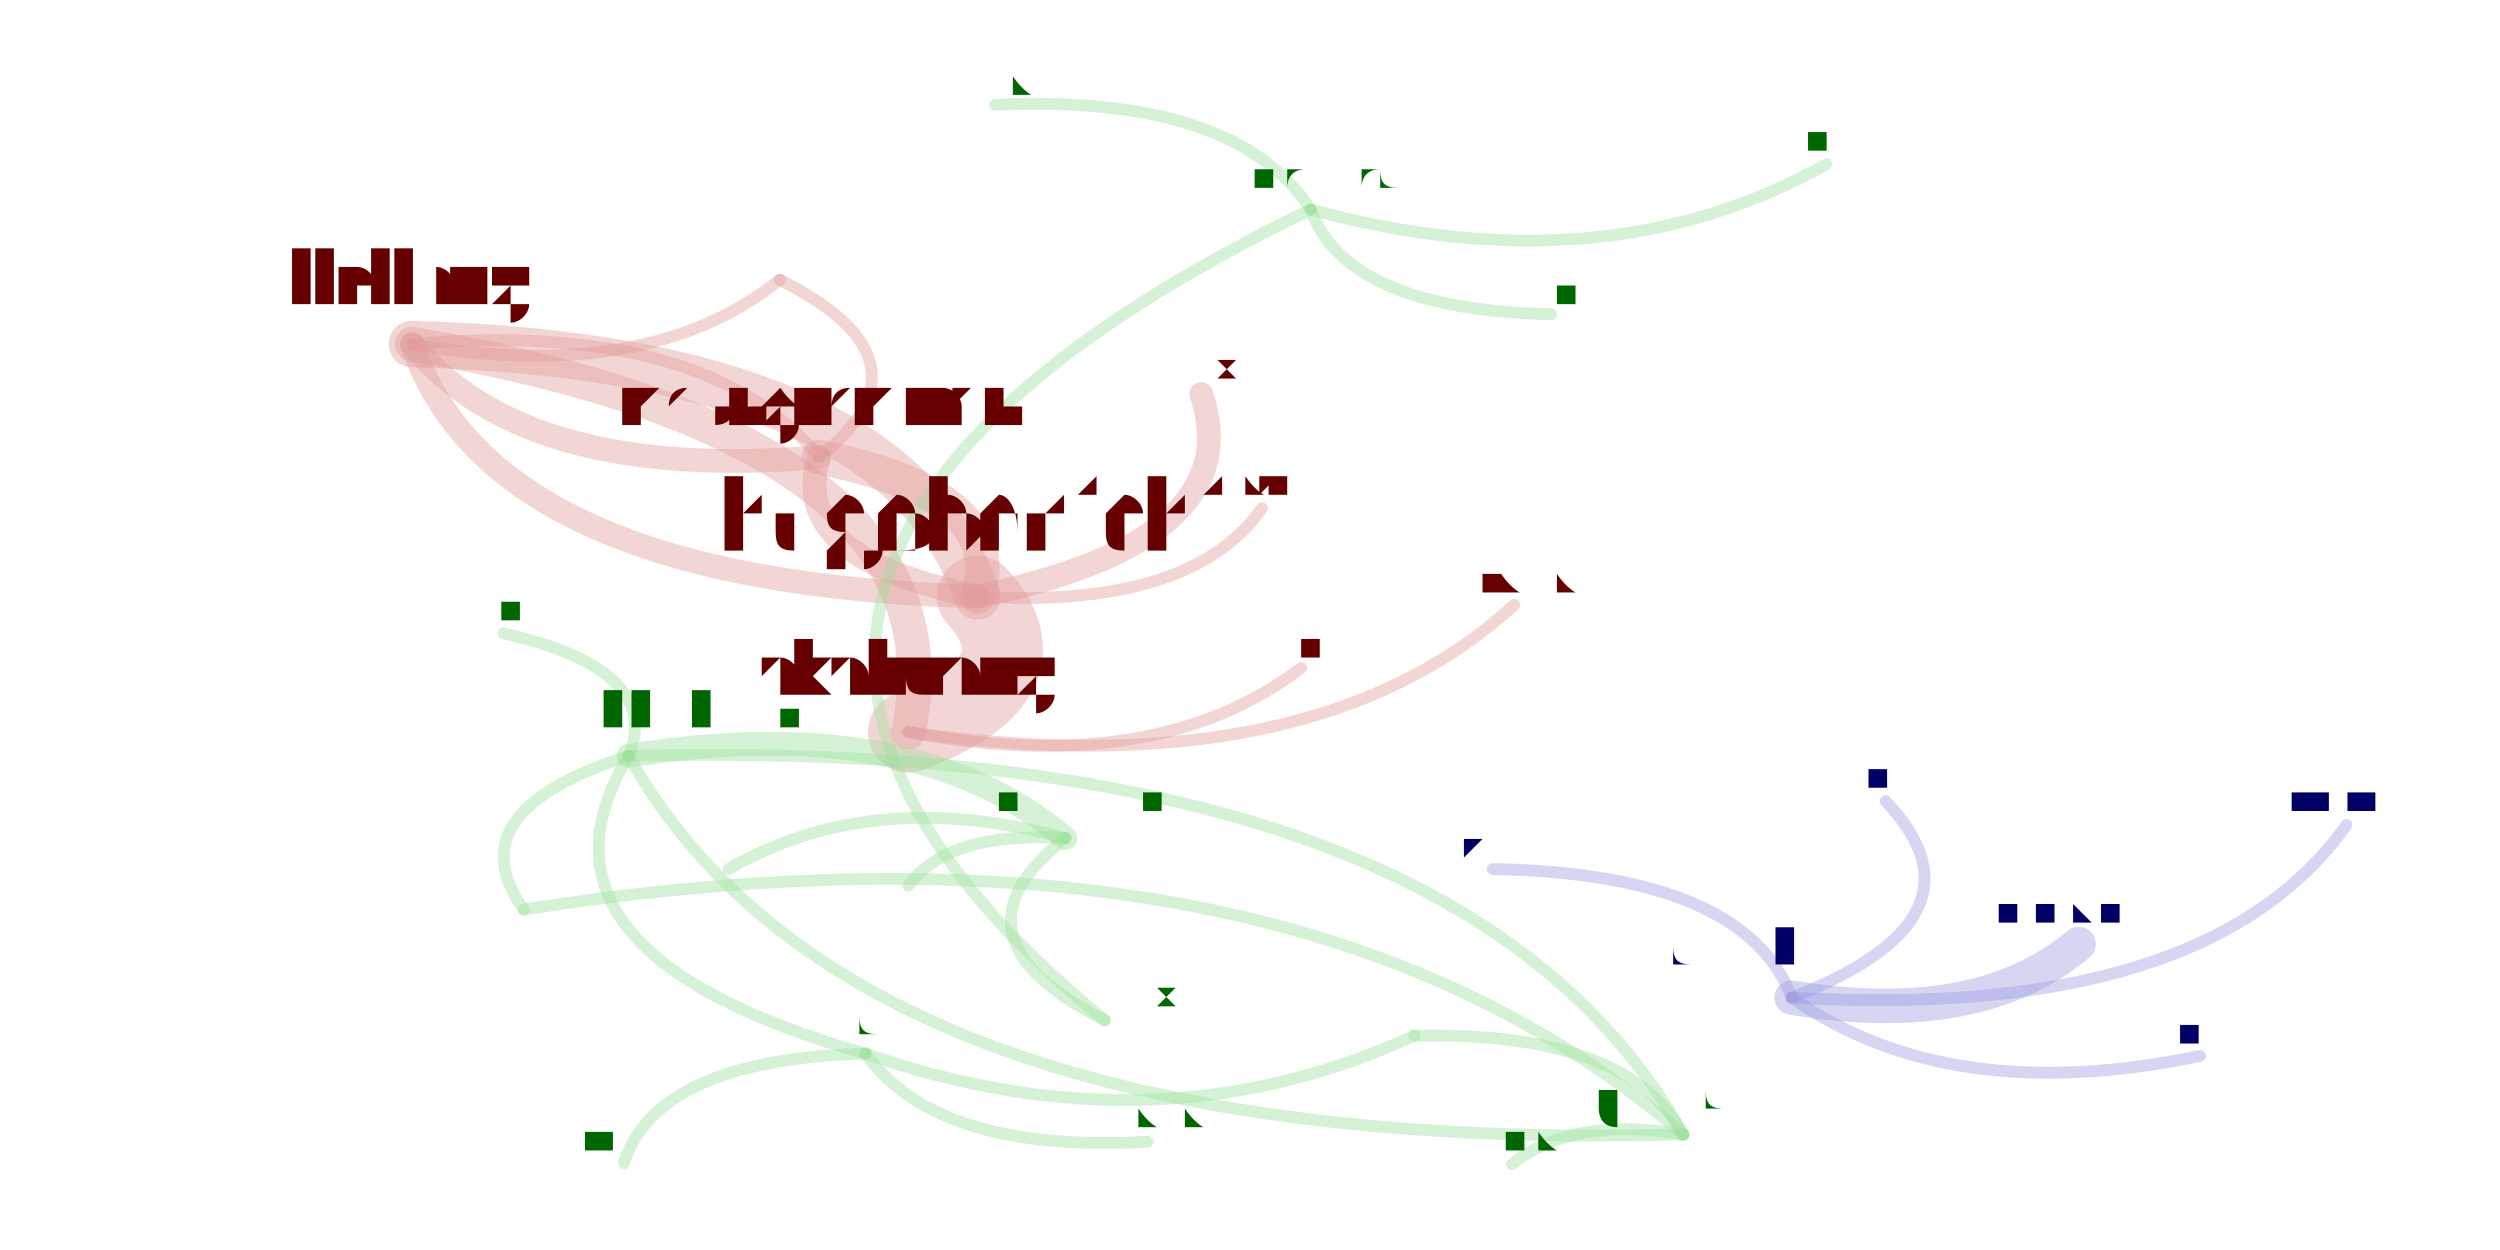
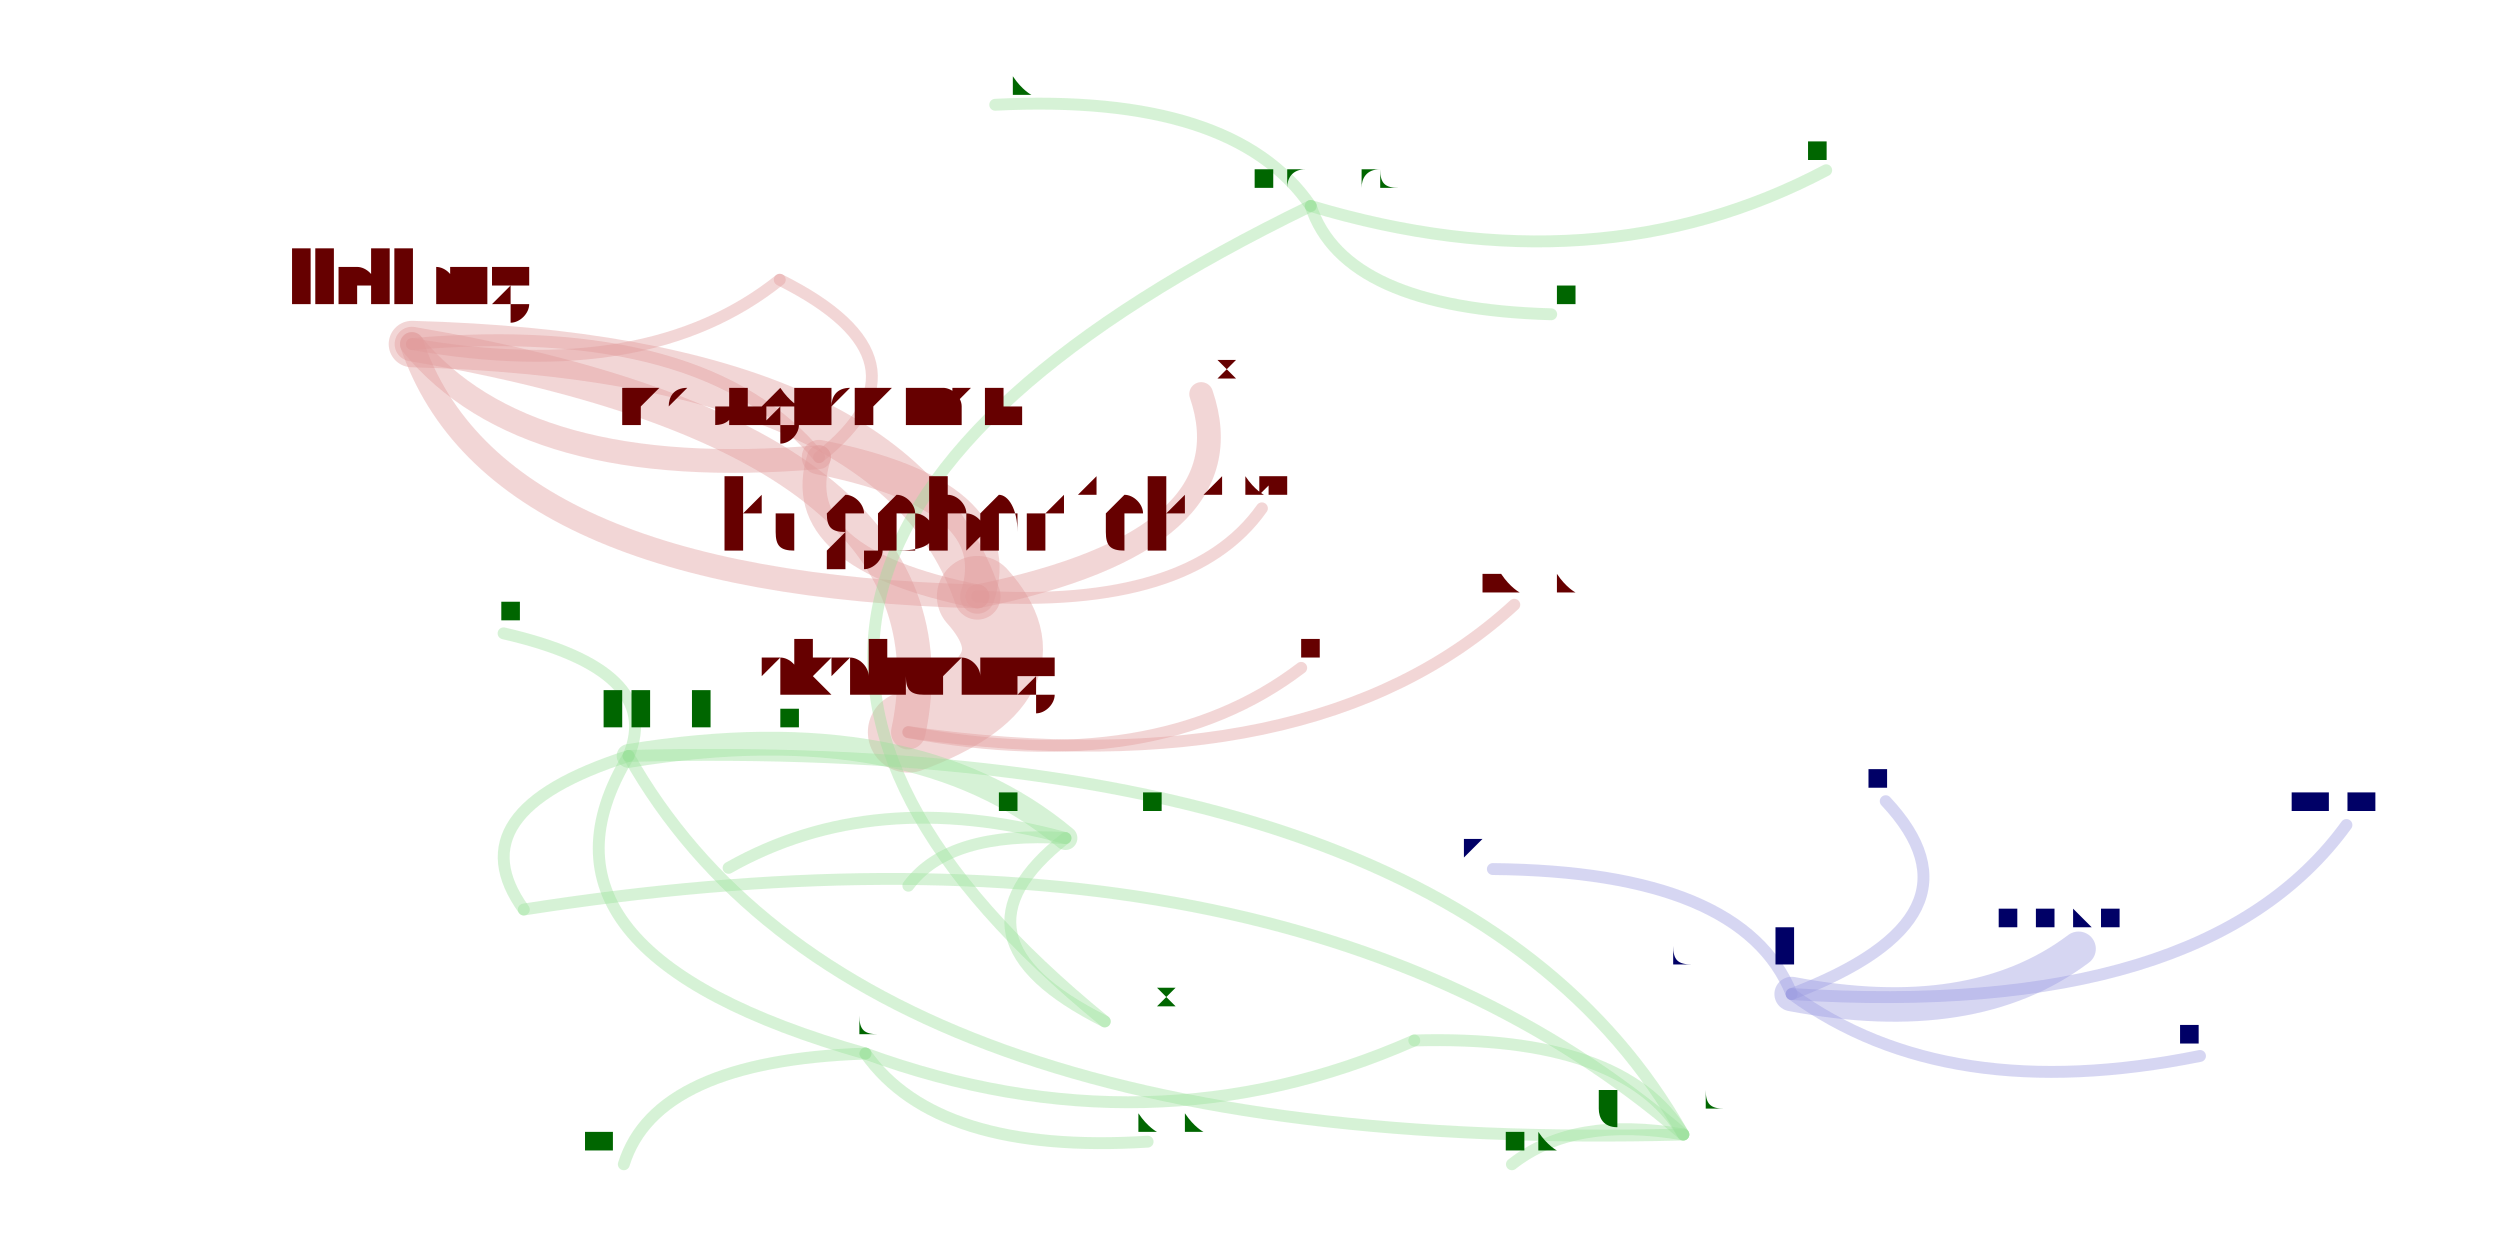
<svg xmlns="http://www.w3.org/2000/svg" width="4000" height="2000" viewBox="-0.025 -0.025 2.05 1.05">
  <style>
    path {
      fill: none;
      stroke-linecap: round;
      stroke-opacity: 0.4;
    }

    text {
      text-anchor: middle;
      alignment-baseline: hanging;
    }
  </style>
  <g opacity="0.4">
    <path d="M0.713 0.590 Q0.765 0.344 0.296 0.264" stroke="hsl(0.0,100%,35%)" stroke-width="0.029" />
    <path d="M0.713 0.590 Q0.833 0.545 0.771 0.476" stroke="hsl(0.0,100%,35%)" stroke-width="0.068" />
    <path d="M0.713 0.590 Q0.921 0.629 1.043 0.536" stroke="hsl(0.0,100%,35%)" stroke-width="0.01" />
    <path d="M0.713 0.590 Q1.053 0.638 1.222 0.483" stroke="hsl(0.0,100%,35%)" stroke-width="0.01" />
    <path d="M0.296 0.264 Q0.391 0.380 0.638 0.359" stroke="hsl(0.0,100%,35%)" stroke-width="0.02" />
    <path d="M0.296 0.264 Q0.494 0.299 0.605 0.210" stroke="hsl(0.0,100%,35%)" stroke-width="0.01" />
    <path d="M0.296 0.264 Q0.364 0.465 0.771 0.476" stroke="hsl(0.0,100%,35%)" stroke-width="0.02" />
    <path d="M0.771 0.476 Q1.001 0.429 0.959 0.306" stroke="hsl(0.0,100%,35%)" stroke-width="0.02" />
    <path d="M0.771 0.476 Q0.799 0.391 0.638 0.359" stroke="hsl(0.0,100%,35%)" stroke-width="0.029" />
    <path d="M0.771 0.476 Q0.703 0.275 0.296 0.264" stroke="hsl(0.0,100%,35%)" stroke-width="0.039" />
    <path d="M0.771 0.476 Q0.950 0.487 1.010 0.402" stroke="hsl(0.0,100%,35%)" stroke-width="0.01" />
    <path d="M0.845 0.679 Q0.747 0.673 0.713 0.719" stroke="hsl(120.0,100%,35%)" stroke-width="0.01" />
    <path d="M0.845 0.679 Q0.716 0.571 0.478 0.610" stroke="hsl(120.0,100%,35%)" stroke-width="0.02" />
-     <path d="M0.845 0.679 Q0.739 0.762 0.878 0.832" stroke="hsl(120.0,100%,35%)" stroke-width="0.01" />
-     <path d="M0.845 0.679 Q0.683 0.635 0.562 0.705" stroke="hsl(120.0,100%,35%)" stroke-width="0.01" />
+     <path d="M0.845 0.679 Q0.738 0.763 0.878 0.833" stroke="hsl(120.0,100%,35%)" stroke-width="0.01" />
+     <path d="M0.845 0.679 Q0.684 0.635 0.562 0.704" stroke="hsl(120.0,100%,35%)" stroke-width="0.01" />
    <path d="M0.478 0.610 Q0.667 0.946 1.364 0.928" stroke="hsl(120.0,100%,35%)" stroke-width="0.01" />
    <path d="M0.478 0.610 Q0.508 0.538 0.373 0.507" stroke="hsl(120.0,100%,35%)" stroke-width="0.01" />
    <path d="M0.478 0.610 Q0.331 0.657 0.390 0.739" stroke="hsl(120.0,100%,35%)" stroke-width="0.01" />
    <path d="M0.478 0.610 Q0.378 0.775 0.677 0.860" stroke="hsl(120.0,100%,35%)" stroke-width="0.01" />
-     <path d="M1.455 0.813 Q1.804 0.833 1.921 0.668" stroke="hsl(240.0,100%,35%)" stroke-width="0.01" />
-     <path d="M1.455 0.813 Q1.627 0.746 1.534 0.648" stroke="hsl(240.0,100%,35%)" stroke-width="0.01" />
-     <path d="M1.455 0.813 Q1.416 0.709 1.204 0.705" stroke="hsl(240.0,100%,35%)" stroke-width="0.01" />
-     <path d="M1.455 0.813 Q1.587 0.906 1.798 0.862" stroke="hsl(240.0,100%,35%)" stroke-width="0.01" />
-     <path d="M1.455 0.813 Q1.612 0.839 1.696 0.768" stroke="hsl(240.0,100%,35%)" stroke-width="0.029" />
+     <path d="M1.455 0.810 Q1.802 0.832 1.921 0.668" stroke="hsl(240.0,100%,35%)" stroke-width="0.01" />
+     <path d="M1.455 0.810 Q1.625 0.745 1.534 0.648" stroke="hsl(240.0,100%,35%)" stroke-width="0.01" />
+     <path d="M1.455 0.810 Q1.414 0.707 1.204 0.705" stroke="hsl(240.0,100%,35%)" stroke-width="0.01" />
+     <path d="M1.455 0.810 Q1.585 0.905 1.798 0.862" stroke="hsl(240.0,100%,35%)" stroke-width="0.01" />
+     <path d="M1.455 0.810 Q1.607 0.839 1.696 0.772" stroke="hsl(240.0,100%,35%)" stroke-width="0.029" />
    <path d="M1.364 0.928 Q1.272 0.912 1.220 0.953" stroke="hsl(120.0,100%,35%)" stroke-width="0.01" />
    <path d="M1.364 0.928 Q1.028 0.639 0.390 0.739" stroke="hsl(120.0,100%,35%)" stroke-width="0.01" />
-     <path d="M1.364 0.928 Q1.317 0.841 1.138 0.845" stroke="hsl(120.0,100%,35%)" stroke-width="0.01" />
+     <path d="M1.364 0.928 Q1.314 0.844 1.138 0.849" stroke="hsl(120.0,100%,35%)" stroke-width="0.01" />
    <path d="M1.364 0.928 Q1.175 0.592 0.478 0.610" stroke="hsl(120.0,100%,35%)" stroke-width="0.01" />
    <path d="M0.638 0.359 Q0.611 0.444 0.771 0.476" stroke="hsl(0.0,100%,35%)" stroke-width="0.02" />
    <path d="M0.638 0.359 Q0.543 0.243 0.296 0.264" stroke="hsl(0.0,100%,35%)" stroke-width="0.01" />
    <path d="M0.638 0.359 Q0.741 0.278 0.605 0.210" stroke="hsl(0.0,100%,35%)" stroke-width="0.01" />
-     <path d="M1.051 0.151 Q0.988 0.054 0.786 0.063" stroke="hsl(120.0,100%,35%)" stroke-width="0.01" />
-     <path d="M1.051 0.151 Q1.297 0.218 1.484 0.113" stroke="hsl(120.0,100%,35%)" stroke-width="0.01" />
-     <path d="M1.051 0.151 Q0.419 0.457 0.878 0.832" stroke="hsl(120.0,100%,35%)" stroke-width="0.01" />
-     <path d="M1.051 0.151 Q1.081 0.235 1.253 0.239" stroke="hsl(120.0,100%,35%)" stroke-width="0.01" />
-     <path d="M0.677 0.860 Q0.920 0.945 1.138 0.845" stroke="hsl(120.0,100%,35%)" stroke-width="0.01" />
-     <path d="M0.677 0.860 Q0.502 0.865 0.474 0.952" stroke="hsl(120.0,100%,35%)" stroke-width="0.01" />
-     <path d="M0.677 0.860 Q0.737 0.944 0.914 0.934" stroke="hsl(120.0,100%,35%)" stroke-width="0.01" />
+     <path d="M1.051 0.148 Q0.986 0.053 0.786 0.063" stroke="hsl(120.0,100%,35%)" stroke-width="0.01" />
+     <path d="M1.051 0.148 Q1.291 0.220 1.484 0.118" stroke="hsl(120.0,100%,35%)" stroke-width="0.01" />
+     <path d="M1.051 0.148 Q0.416 0.456 0.878 0.833" stroke="hsl(120.0,100%,35%)" stroke-width="0.01" />
+     <path d="M1.051 0.148 Q1.079 0.234 1.253 0.239" stroke="hsl(120.0,100%,35%)" stroke-width="0.01" />
+     <path d="M0.677 0.860 Q0.916 0.947 1.138 0.849" stroke="hsl(120.0,100%,35%)" stroke-width="0.01" />
+     <path d="M0.677 0.860 Q0.501 0.866 0.474 0.953" stroke="hsl(120.0,100%,35%)" stroke-width="0.01" />
+     <path d="M0.677 0.860 Q0.737 0.945 0.914 0.934" stroke="hsl(120.0,100%,35%)" stroke-width="0.01" />
  </g>
  <text x="0.713" y="0.558" font-size="0.064" fill="hsl(0.0,100%,20%)">akahuang</text>
  <text x="0.296" y="0.231" font-size="0.067" fill="hsl(0.0,100%,20%)">jiejiang</text>
  <text x="0.771" y="0.434" font-size="0.085" fill="hsl(0.0,100%,20%)">hugobenichi</text>
  <text x="1.043" y="0.527" font-size="0.019" fill="hsl(0.0,100%,20%)">hashimoto</text>
  <text x="1.222" y="0.473" font-size="0.019" fill="hsl(0.0,100%,20%)">chungsheng</text>
  <text x="0.845" y="0.658" font-size="0.042" fill="hsl(120.0,100%,20%)">briannorris</text>
  <text x="0.713" y="0.710" font-size="0.019" fill="hsl(120.0,100%,20%)">akhna</text>
  <text x="0.478" y="0.586" font-size="0.049" fill="hsl(120.0,100%,20%)">sarthakkukreti</text>
-   <text x="0.878" y="0.819" font-size="0.026" fill="hsl(120.0,100%,20%)">jmpollock</text>
-   <text x="0.562" y="0.695" font-size="0.019" fill="hsl(120.0,100%,20%)">wtlee</text>
-   <text x="1.455" y="0.788" font-size="0.049" fill="hsl(240.0,100%,20%)">dverkamp</text>
+   <text x="0.878" y="0.820" font-size="0.026" fill="hsl(120.0,100%,20%)">jmpollock</text>
+   <text x="0.562" y="0.694" font-size="0.019" fill="hsl(120.0,100%,20%)">wtlee</text>
+   <text x="1.455" y="0.786" font-size="0.049" fill="hsl(240.0,100%,20%)">dverkamp</text>
  <text x="1.921" y="0.658" font-size="0.019" fill="hsl(240.0,100%,20%)">drmasquatch</text>
  <text x="1.534" y="0.638" font-size="0.019" fill="hsl(240.0,100%,20%)">dtor</text>
  <text x="1.204" y="0.696" font-size="0.019" fill="hsl(240.0,100%,20%)">vapier</text>
  <text x="1.798" y="0.853" font-size="0.019" fill="hsl(240.0,100%,20%)">mka</text>
-   <text x="1.696" y="0.752" font-size="0.032" fill="hsl(240.0,100%,20%)">allenwebb</text>
+   <text x="1.696" y="0.756" font-size="0.032" fill="hsl(240.0,100%,20%)">allenwebb</text>
  <text x="1.364" y="0.907" font-size="0.042" fill="hsl(120.0,100%,20%)">gwendal</text>
  <text x="1.220" y="0.944" font-size="0.019" fill="hsl(120.0,100%,20%)">bailideng</text>
  <text x="0.390" y="0.726" font-size="0.026" fill="hsl(120.0,100%,20%)">dlunev</text>
-   <text x="1.138" y="0.832" font-size="0.026" fill="hsl(120.0,100%,20%)">apronin</text>
+   <text x="1.138" y="0.836" font-size="0.026" fill="hsl(120.0,100%,20%)">apronin</text>
  <text x="0.959" y="0.293" font-size="0.026" fill="hsl(0.0,100%,20%)">pmarko</text>
  <text x="0.638" y="0.331" font-size="0.056" fill="hsl(0.0,100%,20%)">jasongustaman</text>
  <text x="1.010" y="0.393" font-size="0.019" fill="hsl(0.0,100%,20%)">ningyuan</text>
-   <text x="1.051" y="0.132" font-size="0.037" fill="hsl(120.0,100%,20%)">imranziad</text>
+   <text x="1.051" y="0.130" font-size="0.037" fill="hsl(120.0,100%,20%)">imranziad</text>
  <text x="0.786" y="0.054" font-size="0.019" fill="hsl(120.0,100%,20%)">jcliang</text>
-   <text x="1.484" y="0.104" font-size="0.019" fill="hsl(120.0,100%,20%)">kamesan</text>
+   <text x="1.484" y="0.109" font-size="0.019" fill="hsl(120.0,100%,20%)">kamesan</text>
  <text x="1.253" y="0.230" font-size="0.019" fill="hsl(120.0,100%,20%)">pihsun</text>
  <text x="0.605" y="0.197" font-size="0.026" fill="hsl(0.0,100%,20%)">taoyl</text>
  <text x="0.373" y="0.497" font-size="0.019" fill="hsl(120.0,100%,20%)">tbrandston</text>
  <text x="0.677" y="0.842" font-size="0.037" fill="hsl(120.0,100%,20%)">yich</text>
-   <text x="0.474" y="0.943" font-size="0.019" fill="hsl(120.0,100%,20%)">sadmansakib</text>
-   <text x="0.914" y="0.924" font-size="0.019" fill="hsl(120.0,100%,20%)">chingkang</text>
+   <text x="0.474" y="0.944" font-size="0.019" fill="hsl(120.0,100%,20%)">sadmansakib</text>
+   <text x="0.914" y="0.925" font-size="0.019" fill="hsl(120.0,100%,20%)">chingkang</text>
</svg>
